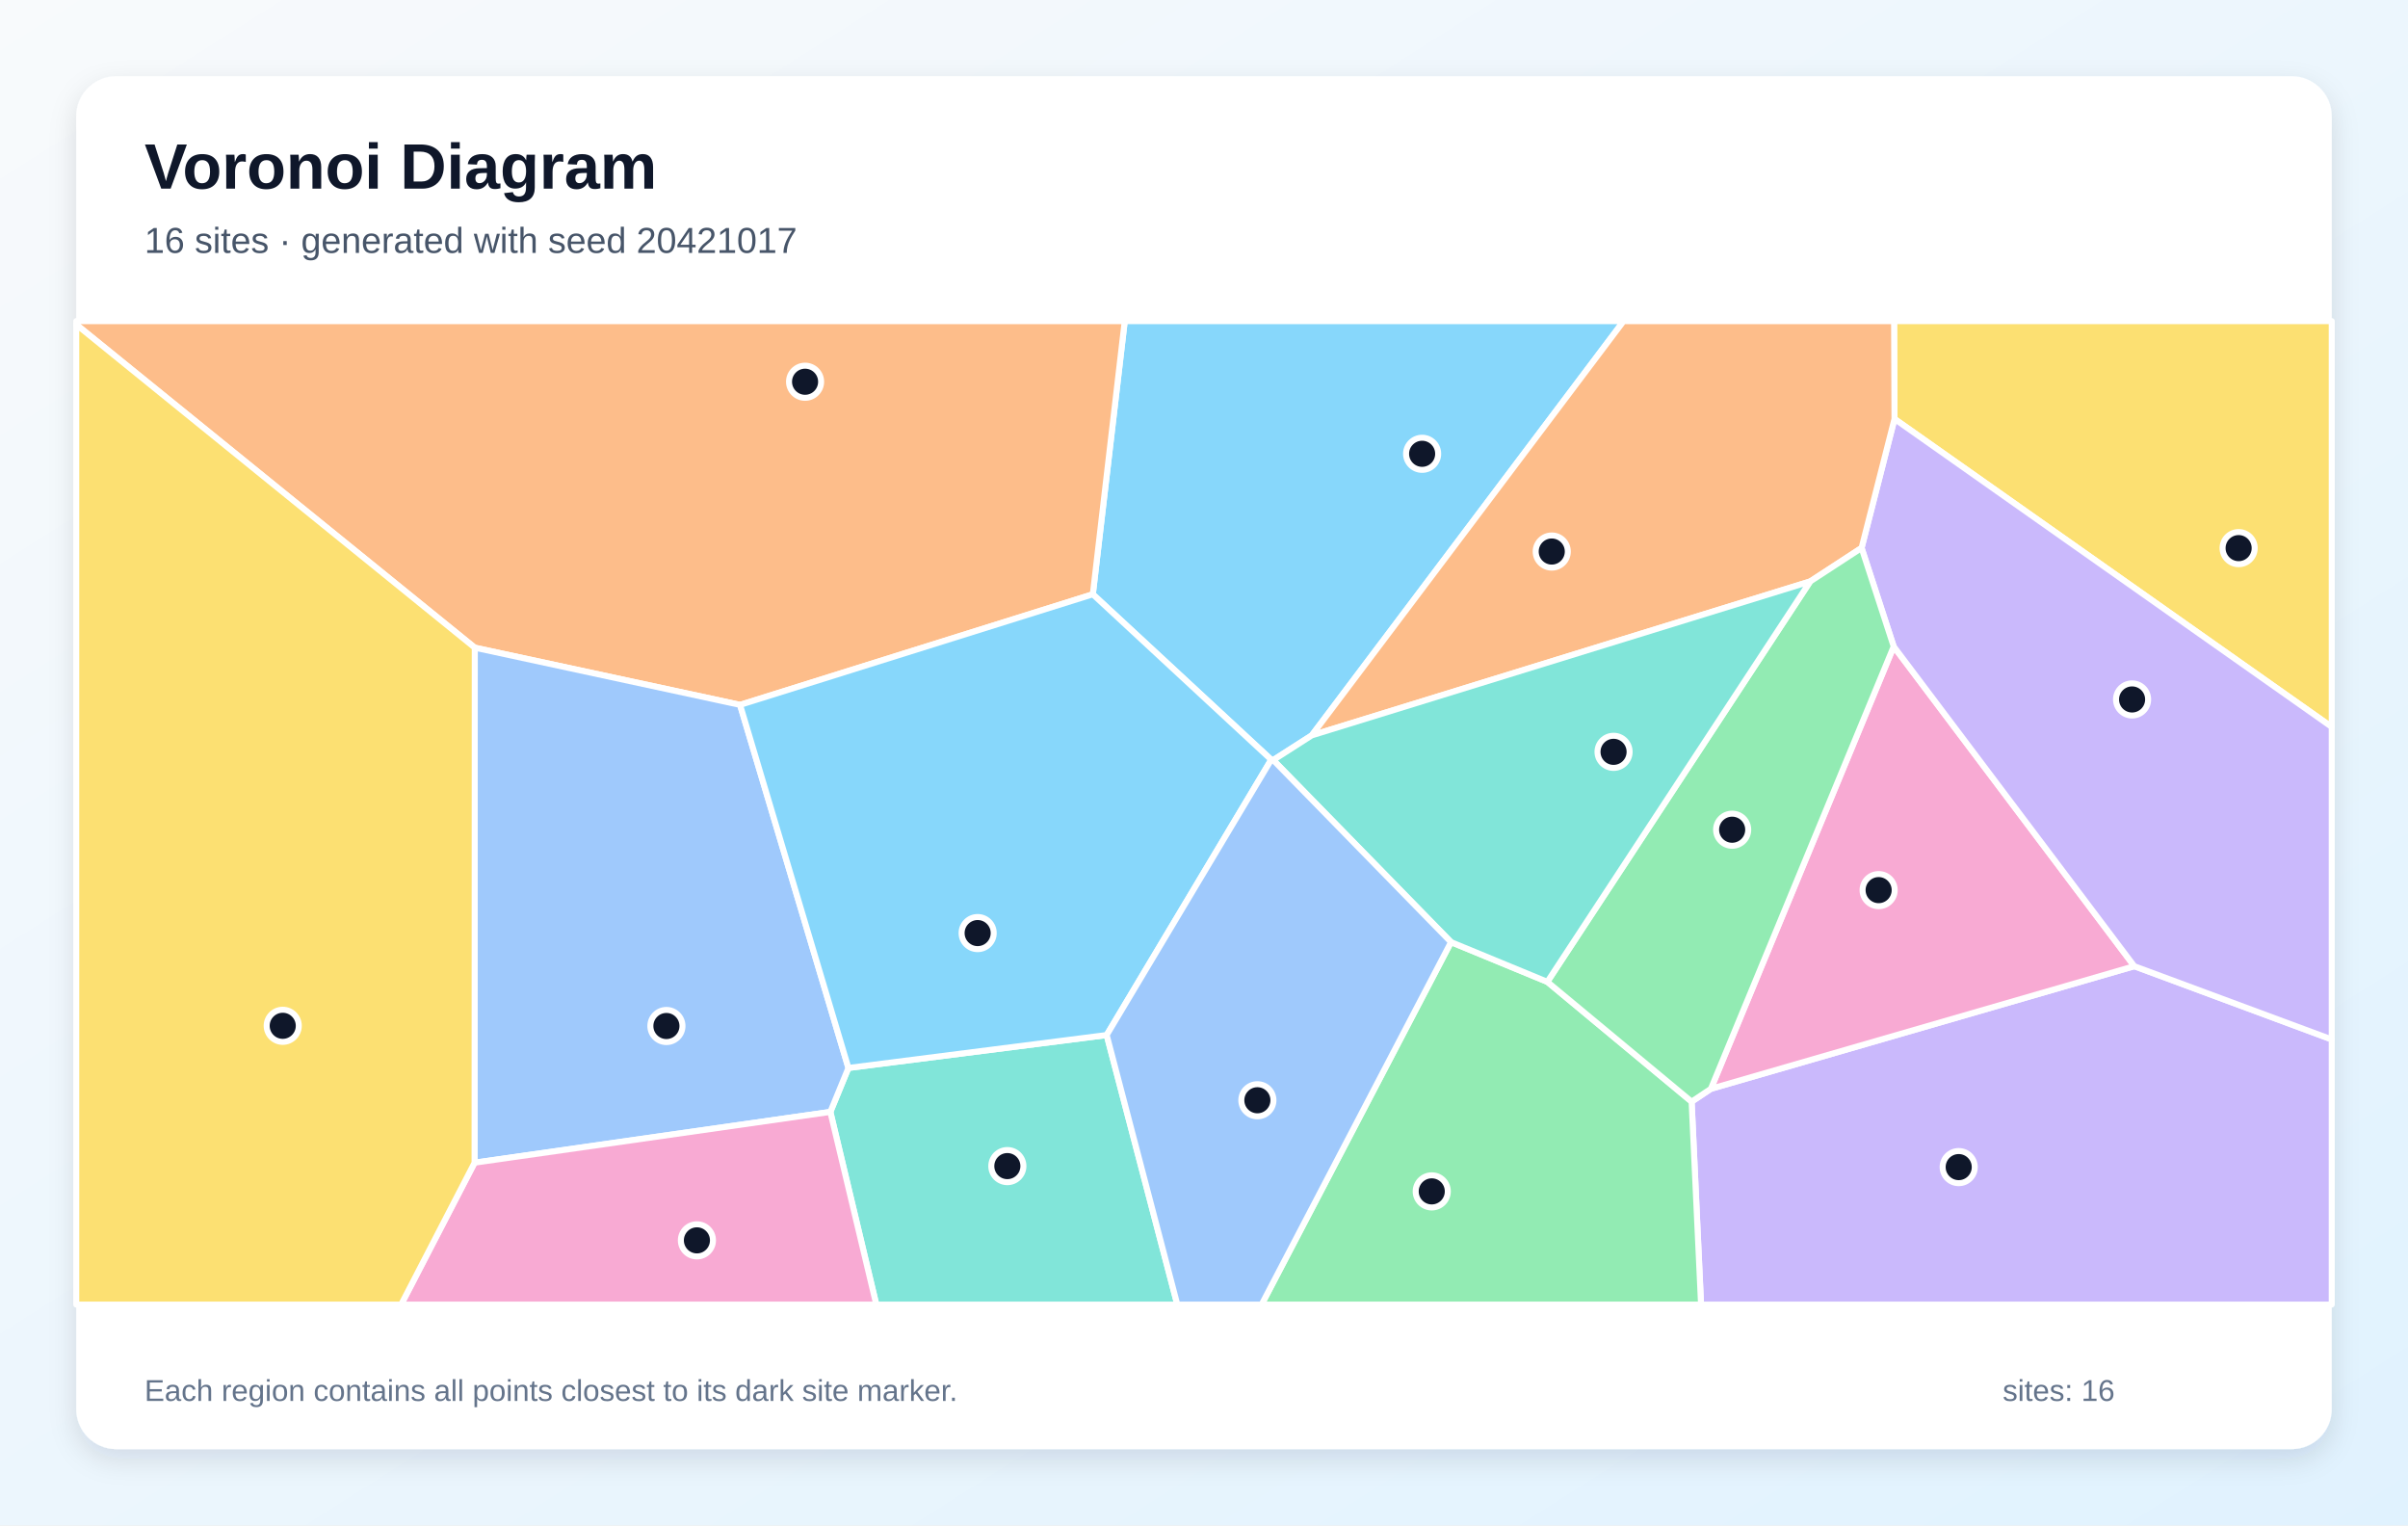
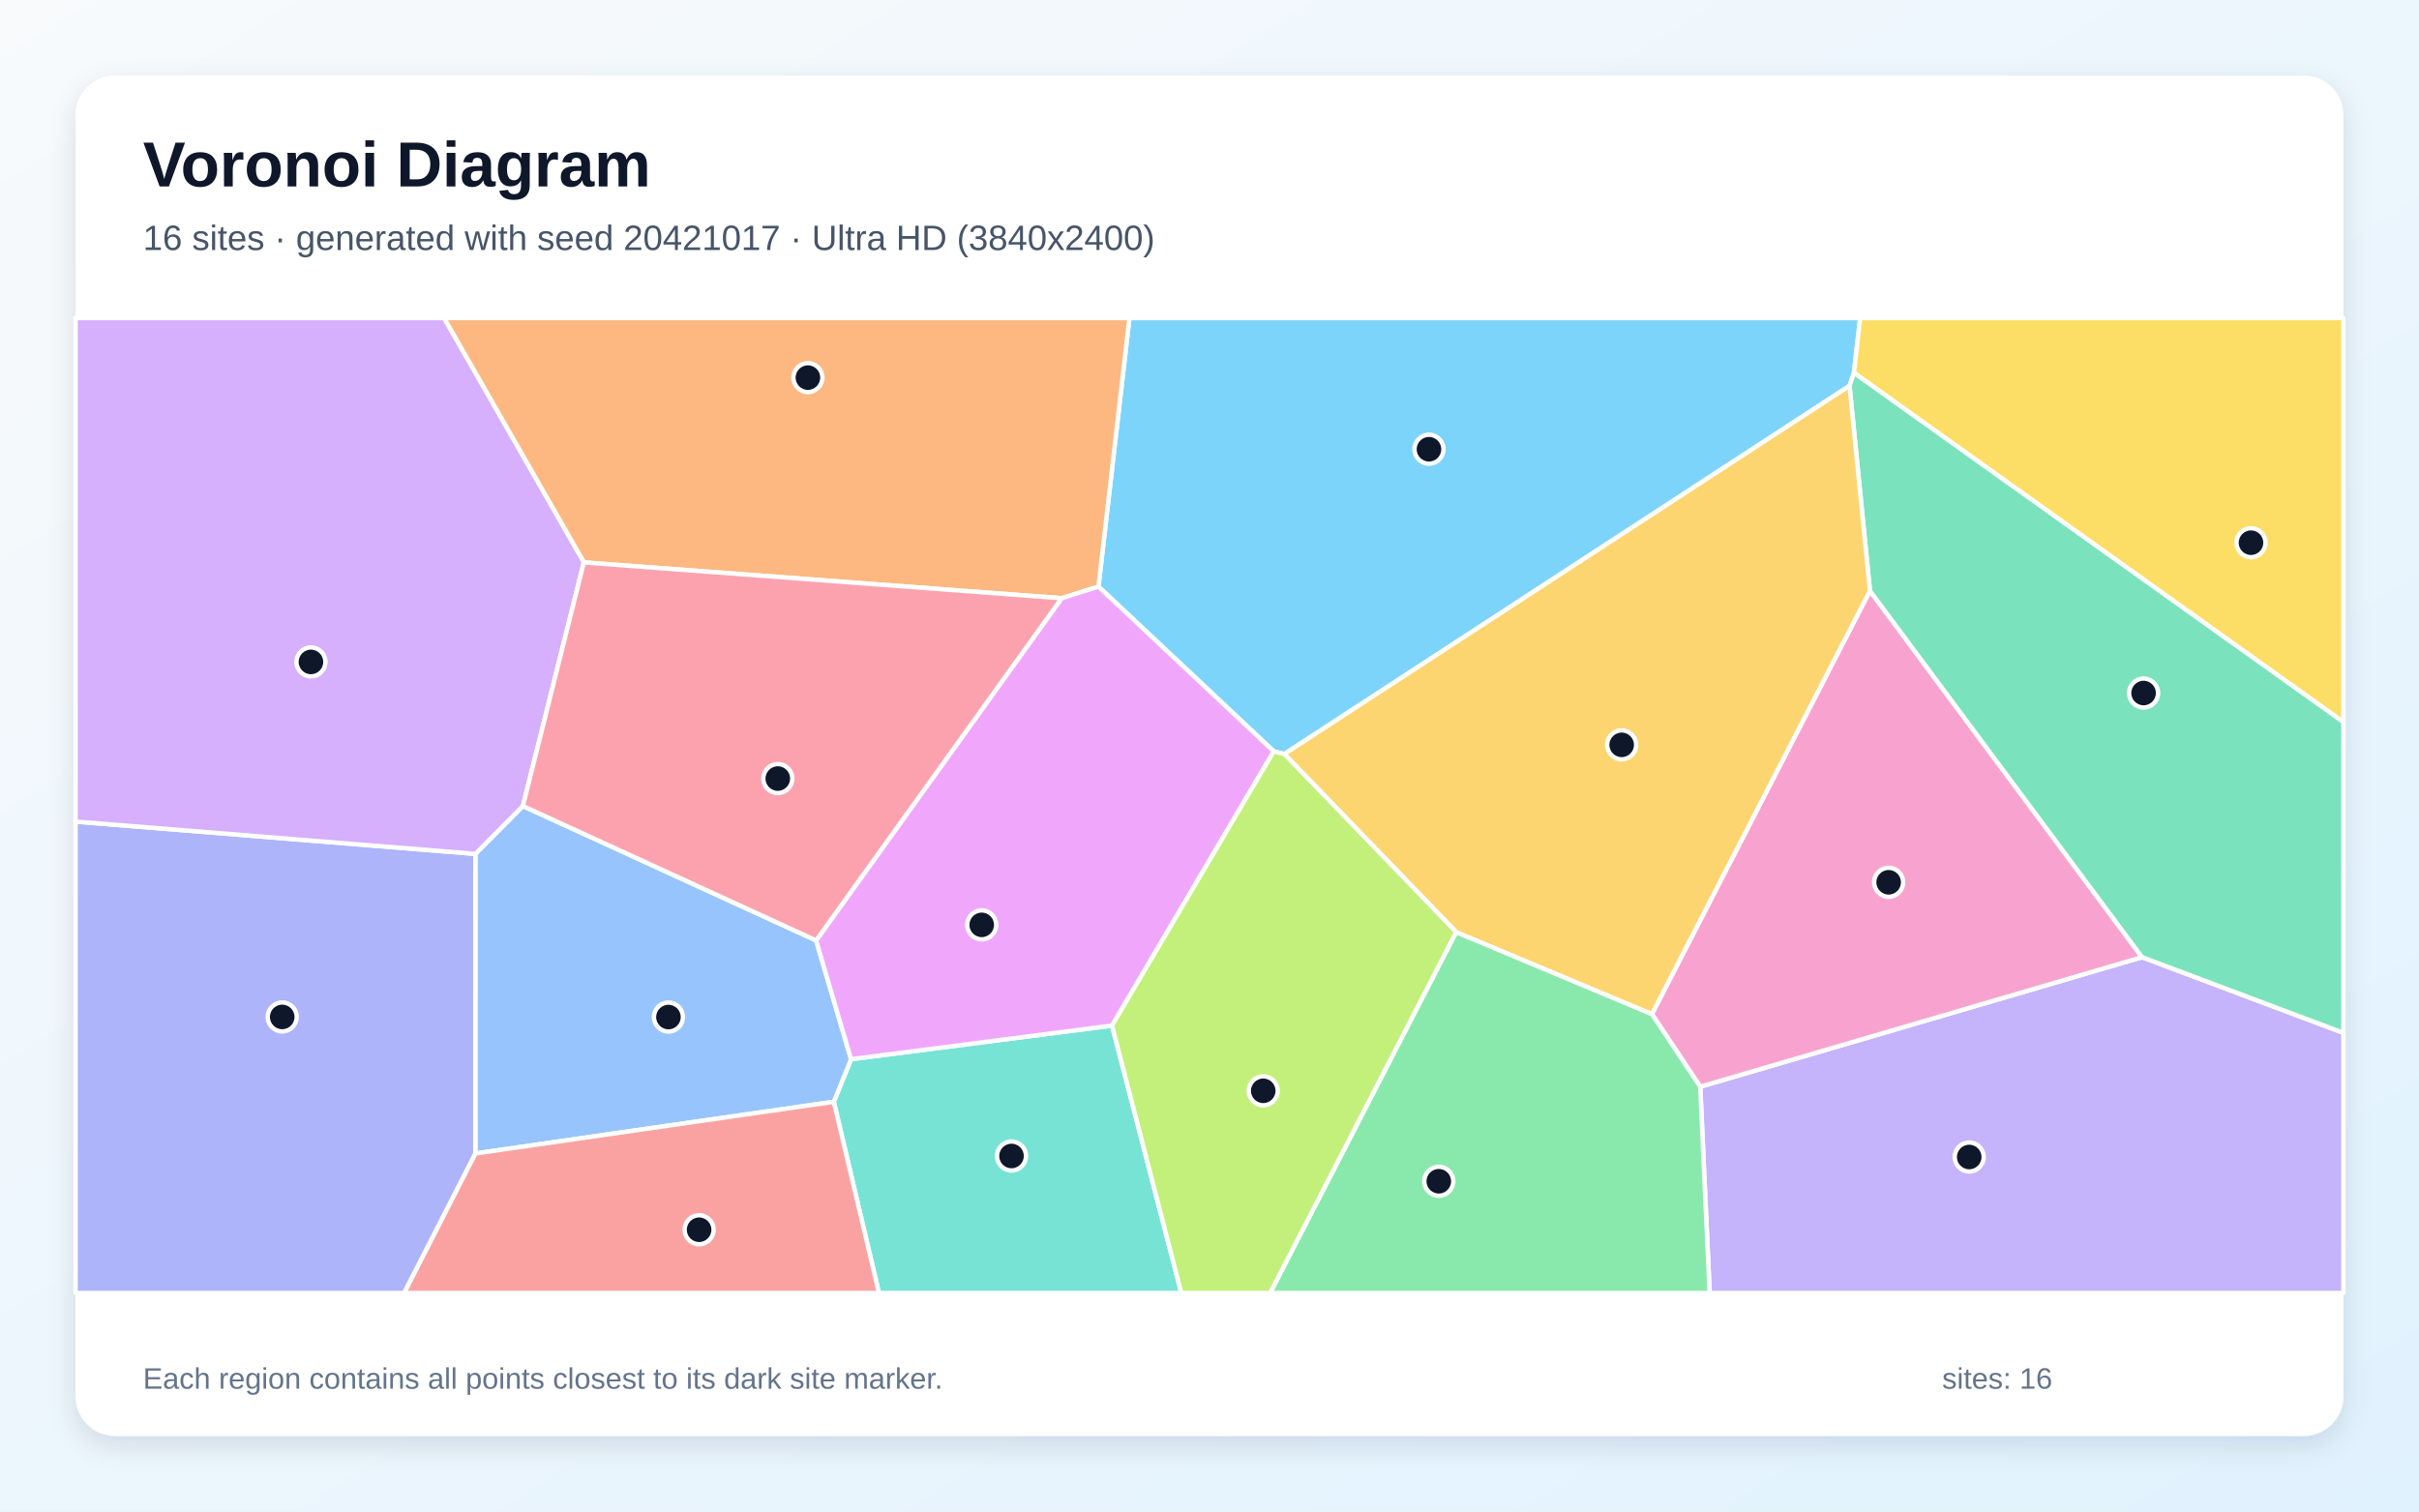
- <svg xmlns="http://www.w3.org/2000/svg" width="1200" height="760" viewBox="0 0 1200 760" role="img" aria-labelledby="title description">
+ <svg xmlns="http://www.w3.org/2000/svg" width="3840" height="2400" viewBox="0 0 3840 2400" role="img" aria-labelledby="title description">
  <defs>
    <linearGradient id="background" x1="0" y1="0" x2="1" y2="1">
      <stop stop-color="#F8FAFC" />
      <stop offset="1" stop-color="#E0F2FE" />
    </linearGradient>
-     <filter id="shadow" x="-10%" y="-10%" width="120%" height="120%">
-       <feDropShadow dx="0" dy="5" stdDeviation="7" flood-color="#0F172A" flood-opacity=".12" />
+     <filter id="shadow" x="-5%" y="-5%" width="110%" height="110%">
+       <feDropShadow dx="0" dy="15" stdDeviation="22" flood-color="#0F172A" flood-opacity=".12" />
    </filter>
  </defs>
-   <rect width="1200" height="760" fill="url(#background)" />
-   <rect x="38" y="38" width="1124" height="684" rx="20" fill="#FFFFFF" filter="url(#shadow)" />
+   <rect width="3840" height="2400" fill="url(#background)" />
+   <rect x="120" y="120" width="3600" height="2160" rx="63" fill="#FFFFFF" filter="url(#shadow)" />
  <g font-family="Arial, sans-serif">
-     <text x="72" y="94" font-size="32" font-weight="700" fill="#0F172A">Voronoi Diagram</text>
-     <text x="72" y="126" font-size="18" fill="#475569">16 sites · generated with seed 20421017</text>
+     <text x="227" y="296" font-size="101" font-weight="700" fill="#0F172A">Voronoi Diagram</text>
+     <text x="227" y="397" font-size="56" fill="#475569">16 sites · generated with seed 20421017 · Ultra HD (3840x2400)</text>
  </g>
-   <g stroke="#FFFFFF" stroke-width="3" stroke-linejoin="round">
-     <polygon points="653.7,366.4 634.5,378.7 633.5,378.5 544.6,296.1 560.5,160.0 809.1,160.0" fill="#38BDF8" fill-opacity="0.60" />
-     <polygon points="843.0,548.9 852.6,542.5 1063.6,481.4 1162.0,517.9 1162.0,650.0 847.7,650.0" fill="#A78BFA" fill-opacity="0.60" />
-     <polygon points="943.7,322.1 1063.6,481.4 852.6,542.5" fill="#F472B6" fill-opacity="0.60" />
-     <polygon points="368.8,351.2 236.6,322.7 38.0,161.7 38.0,160.0 560.5,160.0 544.6,296.1" fill="#FB923C" fill-opacity="0.60" />
-     <polygon points="944.1,208.7 943.9,160.0 1162.0,160.0 1162.0,362.2" fill="#FACC15" fill-opacity="0.60" />
-     <polygon points="723.1,469.4 771.1,489.2 843.0,548.9 847.7,650.0 628.7,650.0" fill="#4ADE80" fill-opacity="0.60" />
-     <polygon points="413.8,554.0 422.8,532.1 551.5,515.7 586.7,650.0 436.7,650.0" fill="#2DD4BF" fill-opacity="0.60" />
-     <polygon points="236.5,579.3 236.6,322.7 368.8,351.2 422.8,532.1 413.8,554.0" fill="#60A5FA" fill-opacity="0.60" />
-     <polygon points="551.5,515.7 422.8,532.1 368.8,351.2 544.6,296.1 633.5,378.5" fill="#38BDF8" fill-opacity="0.60" />
-     <polygon points="1063.6,481.4 943.7,322.1 927.7,273.0 944.1,208.7 1162.0,362.2 1162.0,517.9" fill="#A78BFA" fill-opacity="0.60" />
-     <polygon points="236.5,579.3 413.8,554.0 436.7,650.0 199.9,650.0" fill="#F472B6" fill-opacity="0.60" />
-     <polygon points="902.1,289.7 653.7,366.4 809.1,160.0 943.9,160.0 944.1,208.7 927.7,273.0" fill="#FB923C" fill-opacity="0.60" />
-     <polygon points="38.0,161.7 236.6,322.7 236.5,579.3 199.9,650.0 38.0,650.0" fill="#FACC15" fill-opacity="0.60" />
-     <polygon points="771.1,489.2 902.1,289.7 927.7,273.0 943.7,322.1 852.6,542.5 843.0,548.9" fill="#4ADE80" fill-opacity="0.60" />
-     <polygon points="771.1,489.2 723.1,469.4 634.5,378.7 653.7,366.4 902.1,289.7" fill="#2DD4BF" fill-opacity="0.60" />
-     <polygon points="551.5,515.7 633.5,378.5 634.5,378.7 723.1,469.4 628.7,650.0 586.7,650.0" fill="#60A5FA" fill-opacity="0.60" />
+   <g stroke="#FFFFFF" stroke-width="7" stroke-linejoin="round">
+     <polygon points="2038.8,1197.3 2022.0,1193.0 1743.7,931.4 1792.9,505.0 2952.9,505.0 2943.0,592.0 2936.0,612.6" fill="#38BDF8" fill-opacity="0.65" />
+     <polygon points="2699.0,1725.5 3400.3,1519.8 3720.0,1640.0 3720.0,2053.0 2714.0,2053.0" fill="#A78BFA" fill-opacity="0.65" />
+     <polygon points="2968.4,938.1 3400.3,1519.8 2699.0,1725.5 2622.3,1610.1" fill="#F472B6" fill-opacity="0.65" />
+     <polygon points="1685.3,949.9 926.8,893.0 704.8,505.0 1792.9,505.0 1743.7,931.4" fill="#FB923C" fill-opacity="0.65" />
+     <polygon points="2943.0,592.0 2952.9,505.0 3720.0,505.0 3720.0,1146.6" fill="#FACC15" fill-opacity="0.65" />
+     <polygon points="2311.6,1479.9 2622.3,1610.1 2699.0,1725.5 2714.0,2053.0 2016.2,2053.0" fill="#4ADE80" fill-opacity="0.65" />
+     <polygon points="1323.6,1749.4 1351.0,1681.8 1765.3,1628.4 1875.3,2053.0 1395.3,2053.0" fill="#2DD4BF" fill-opacity="0.65" />
+     <polygon points="754.5,1831.5 754.6,1355.8 830.1,1279.8 1295.5,1493.2 1351.0,1681.8 1323.6,1749.4" fill="#60A5FA" fill-opacity="0.65" />
+     <polygon points="1765.3,1628.4 1351.0,1681.8 1295.5,1493.2 1685.3,949.9 1743.7,931.4 2022.0,1193.0" fill="#E879F9" fill-opacity="0.65" />
+     <polygon points="3400.3,1519.8 2968.4,938.1 2936.0,612.6 2943.0,592.0 3720.0,1146.6 3720.0,1640.0" fill="#34D399" fill-opacity="0.65" />
+     <polygon points="754.5,1831.5 1323.6,1749.4 1395.3,2053.0 641.4,2053.0" fill="#F87171" fill-opacity="0.65" />
+     <polygon points="120.0,1304.5 754.6,1355.8 754.5,1831.5 641.4,2053.0 120.0,2053.0" fill="#818CF8" fill-opacity="0.65" />
+     <polygon points="2311.6,1479.9 2038.8,1197.3 2936.0,612.6 2968.4,938.1 2622.3,1610.1" fill="#FBBF24" fill-opacity="0.65" />
+     <polygon points="1765.3,1628.4 2022.0,1193.0 2038.8,1197.3 2311.6,1479.9 2016.2,2053.0 1875.3,2053.0" fill="#A3E635" fill-opacity="0.65" />
+     <polygon points="830.1,1279.8 754.6,1355.8 120.0,1304.5 120.0,505.0 704.8,505.0 926.8,893.0" fill="#C084FC" fill-opacity="0.65" />
+     <polygon points="1295.5,1493.2 830.1,1279.8 926.8,893.0 1685.3,949.9" fill="#FB7185" fill-opacity="0.65" />
  </g>
  <g>
-     <circle cx="708.7" cy="226.1" r="8" fill="#0F172A" stroke="#FFFFFF" stroke-width="3" />
-     <circle cx="976.1" cy="581.5" r="8" fill="#0F172A" stroke="#FFFFFF" stroke-width="3" />
-     <circle cx="936.2" cy="443.5" r="8" fill="#0F172A" stroke="#FFFFFF" stroke-width="3" />
-     <circle cx="401.2" cy="190.2" r="8" fill="#0F172A" stroke="#FFFFFF" stroke-width="3" />
-     <circle cx="1115.6" cy="273.1" r="8" fill="#0F172A" stroke="#FFFFFF" stroke-width="3" />
-     <circle cx="713.5" cy="593.6" r="8" fill="#0F172A" stroke="#FFFFFF" stroke-width="3" />
-     <circle cx="502.0" cy="581.0" r="8" fill="#0F172A" stroke="#FFFFFF" stroke-width="3" />
-     <circle cx="332.1" cy="511.2" r="8" fill="#0F172A" stroke="#FFFFFF" stroke-width="3" />
-     <circle cx="487.2" cy="464.9" r="8" fill="#0F172A" stroke="#FFFFFF" stroke-width="3" />
-     <circle cx="1062.5" cy="348.5" r="8" fill="#0F172A" stroke="#FFFFFF" stroke-width="3" />
-     <circle cx="347.3" cy="618.0" r="8" fill="#0F172A" stroke="#FFFFFF" stroke-width="3" />
-     <circle cx="773.3" cy="274.8" r="8" fill="#0F172A" stroke="#FFFFFF" stroke-width="3" />
-     <circle cx="140.9" cy="511.1" r="8" fill="#0F172A" stroke="#FFFFFF" stroke-width="3" />
-     <circle cx="863.2" cy="413.4" r="8" fill="#0F172A" stroke="#FFFFFF" stroke-width="3" />
-     <circle cx="804.1" cy="374.6" r="8" fill="#0F172A" stroke="#FFFFFF" stroke-width="3" />
-     <circle cx="626.6" cy="548.2" r="8" fill="#0F172A" stroke="#FFFFFF" stroke-width="3" />
+     <circle cx="2268.4" cy="713.3" r="23" fill="#0F172A" stroke="#FFFFFF" stroke-width="7" />
+     <circle cx="3126.0" cy="1837.1" r="23" fill="#0F172A" stroke="#FFFFFF" stroke-width="7" />
+     <circle cx="2998.1" cy="1400.9" r="23" fill="#0F172A" stroke="#FFFFFF" stroke-width="7" />
+     <circle cx="1282.5" cy="599.6" r="23" fill="#0F172A" stroke="#FFFFFF" stroke-width="7" />
+     <circle cx="3573.3" cy="861.7" r="23" fill="#0F172A" stroke="#FFFFFF" stroke-width="7" />
+     <circle cx="2284.0" cy="1875.6" r="23" fill="#0F172A" stroke="#FFFFFF" stroke-width="7" />
+     <circle cx="1605.7" cy="1835.5" r="23" fill="#0F172A" stroke="#FFFFFF" stroke-width="7" />
+     <circle cx="1061.1" cy="1614.9" r="23" fill="#0F172A" stroke="#FFFFFF" stroke-width="7" />
+     <circle cx="1558.4" cy="1468.5" r="23" fill="#0F172A" stroke="#FFFFFF" stroke-width="7" />
+     <circle cx="3402.8" cy="1100.4" r="23" fill="#0F172A" stroke="#FFFFFF" stroke-width="7" />
+     <circle cx="1109.8" cy="1952.6" r="23" fill="#0F172A" stroke="#FFFFFF" stroke-width="7" />
+     <circle cx="448.0" cy="1614.7" r="23" fill="#0F172A" stroke="#FFFFFF" stroke-width="7" />
+     <circle cx="2574.3" cy="1182.7" r="23" fill="#0F172A" stroke="#FFFFFF" stroke-width="7" />
+     <circle cx="2005.3" cy="1732.0" r="23" fill="#0F172A" stroke="#FFFFFF" stroke-width="7" />
+     <circle cx="493.6" cy="1051.0" r="23" fill="#0F172A" stroke="#FFFFFF" stroke-width="7" />
+     <circle cx="1234.7" cy="1236.2" r="23" fill="#0F172A" stroke="#FFFFFF" stroke-width="7" />
  </g>
-   <g font-family="Arial, sans-serif" font-size="15" fill="#64748B">
-     <text x="72" y="698">Each region contains all points closest to its dark site marker.</text>
-     <text x="998" y="698">sites: 16</text>
+   <g font-family="Arial, sans-serif" font-size="47" fill="#64748B">
+     <text x="227" y="2205">Each region contains all points closest to its dark site marker.</text>
+     <text x="3083" y="2205">sites: 16</text>
  </g>
</svg>
